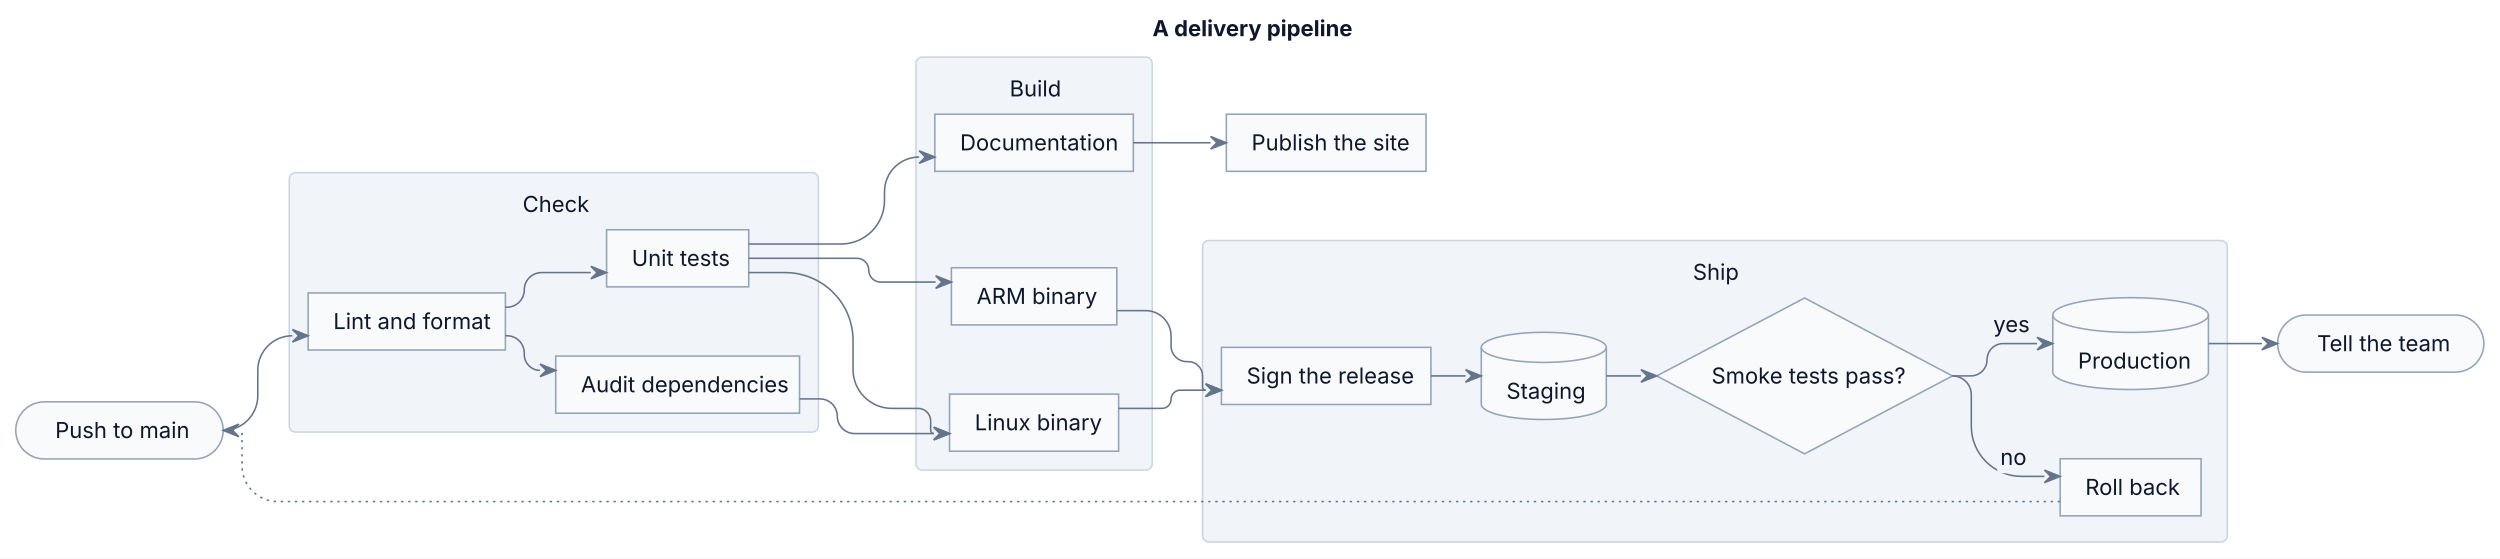
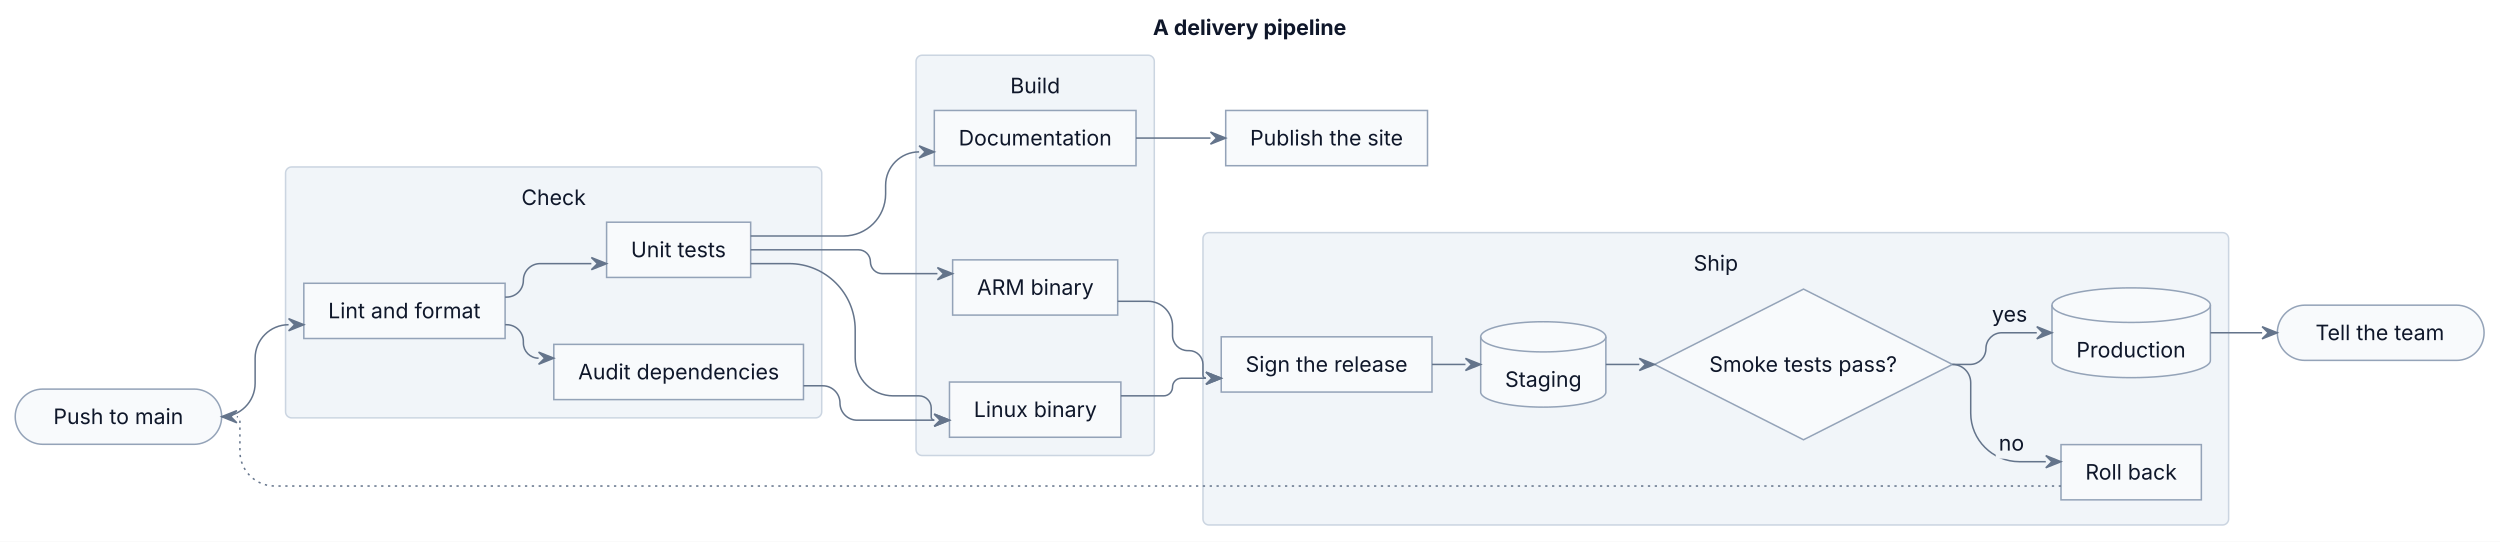
- <svg xmlns="http://www.w3.org/2000/svg" width="1589" height="355" viewBox="0 0 1589 355">
-   <rect x="0" y="0" width="1589" height="355" fill="#FFFFFF" />
+ <svg xmlns="http://www.w3.org/2000/svg" width="1643" height="356" viewBox="0 0 1643 356">
+   <rect x="0" y="0" width="1643" height="356" fill="#FFFFFF" />
  <g transform="translate(10,36.3)">
    <g>
-       <rect x="0" y="219.11" width="131.85" height="36.3" rx="18.15" ry="18.15" fill="#F8FAFC" stroke="#94A3B8" stroke-width="1" />
-       <rect x="173.85" y="73.43" width="336.34" height="164.89" rx="4" ry="4" fill="#F1F5F9" stroke="#CBD5E1" stroke-width="1" />
-       <rect x="185.85" y="149.88" width="125.38" height="36.3" fill="#F8FAFC" stroke="#94A3B8" stroke-width="1" />
-       <rect x="375.54" y="109.73" width="90.35" height="36.3" fill="#F8FAFC" stroke="#94A3B8" stroke-width="1" />
-       <rect x="343.23" y="190.02" width="154.96" height="36.3" fill="#F8FAFC" stroke="#94A3B8" stroke-width="1" />
-       <rect x="572.19" y="0" width="150.15" height="262.5" rx="4" ry="4" fill="#F1F5F9" stroke="#CBD5E1" stroke-width="1" />
-       <rect x="593.53" y="214.2" width="107.47" height="36.3" fill="#F8FAFC" stroke="#94A3B8" stroke-width="1" />
-       <rect x="594.71" y="133.9" width="105.12" height="36.3" fill="#F8FAFC" stroke="#94A3B8" stroke-width="1" />
-       <rect x="584.19" y="36.3" width="126.15" height="36.3" fill="#F8FAFC" stroke="#94A3B8" stroke-width="1" />
-       <rect x="754.34" y="116.59" width="651.32" height="191.56" rx="4" ry="4" fill="#F1F5F9" stroke="#CBD5E1" stroke-width="1" />
-       <rect x="766.34" y="184.48" width="133.16" height="36.3" fill="#F8FAFC" stroke="#94A3B8" stroke-width="1" />
-       <path d="M931.51,184.48 A39.74,9.72 0 0 1 1010.98,184.48 L1010.98,220.78 A39.74,9.72 0 0 1 931.51,220.78 Z" fill="#F8FAFC" stroke="#94A3B8" stroke-width="1" />
-       <path d="M931.51,184.48 A39.74,9.72 0 0 0 1010.98,184.48" fill="none" stroke="#94A3B8" stroke-width="1" />
-       <polygon points="1136.97,153.11 1230.96,202.63 1136.97,252.15 1042.98,202.63" fill="#F8FAFC" stroke="#94A3B8" stroke-width="1" />
-       <path d="M1294.75,163.93 A49.46,11.04 0 0 1 1393.67,163.93 L1393.67,200.23 A49.46,11.04 0 0 1 1294.75,200.23 Z" fill="#F8FAFC" stroke="#94A3B8" stroke-width="1" />
-       <path d="M1294.75,163.93 A49.46,11.04 0 0 0 1393.67,163.93" fill="none" stroke="#94A3B8" stroke-width="1" />
-       <rect x="1299.42" y="255.27" width="89.57" height="36.3" fill="#F8FAFC" stroke="#94A3B8" stroke-width="1" />
-       <rect x="769.46" y="36.3" width="126.93" height="36.3" fill="#F8FAFC" stroke="#94A3B8" stroke-width="1" />
-       <rect x="1437.67" y="163.93" width="131.07" height="36.3" rx="18.15" ry="18.15" fill="#F8FAFC" stroke="#94A3B8" stroke-width="1" />
+       <rect x="0" y="219.4" width="135.67" height="36.3" rx="18.15" ry="18.15" fill="#F8FAFC" stroke="#94A3B8" stroke-width="1" />
+       <rect x="177.67" y="73.43" width="352.36" height="164.89" rx="4" ry="4" fill="#F1F5F9" stroke="#CBD5E1" stroke-width="1" />
+       <rect x="189.67" y="149.87" width="132.28" height="36.3" fill="#F8FAFC" stroke="#94A3B8" stroke-width="1" />
+       <rect x="388.65" y="109.73" width="94.69" height="36.3" fill="#F8FAFC" stroke="#94A3B8" stroke-width="1" />
+       <rect x="353.96" y="190.02" width="164.08" height="36.3" fill="#F8FAFC" stroke="#94A3B8" stroke-width="1" />
+       <rect x="592.03" y="0" width="156.56" height="263.07" rx="4" ry="4" fill="#F1F5F9" stroke="#CBD5E1" stroke-width="1" />
+       <rect x="613.99" y="214.77" width="112.65" height="36.3" fill="#F8FAFC" stroke="#94A3B8" stroke-width="1" />
+       <rect x="616.07" y="134.48" width="108.48" height="36.3" fill="#F8FAFC" stroke="#94A3B8" stroke-width="1" />
+       <rect x="604.03" y="36.3" width="132.56" height="36.3" fill="#F8FAFC" stroke="#94A3B8" stroke-width="1" />
+       <rect x="780.59" y="116.59" width="674.06" height="192.13" rx="4" ry="4" fill="#F1F5F9" stroke="#CBD5E1" stroke-width="1" />
+       <rect x="792.59" y="185.06" width="138.51" height="36.3" fill="#F8FAFC" stroke="#94A3B8" stroke-width="1" />
+       <path d="M963.11,185.06 A41.13,9.92 0 0 1 1045.37,185.06 L1045.37,221.35 A41.13,9.92 0 0 1 963.11,221.35 Z" fill="#F8FAFC" stroke="#94A3B8" stroke-width="1" />
+       <path d="M963.11,185.06 A41.13,9.92 0 0 0 1045.37,185.06" fill="none" stroke="#94A3B8" stroke-width="1" />
+       <polygon points="1175.26,153.69 1273.15,203.21 1175.26,252.72 1077.37,203.21" fill="#F8FAFC" stroke="#94A3B8" stroke-width="1" />
+       <path d="M1338.57,164.25 A52.04,11.36 0 0 1 1442.66,164.25 L1442.66,200.54 A52.04,11.36 0 0 1 1338.57,200.54 Z" fill="#F8FAFC" stroke="#94A3B8" stroke-width="1" />
+       <path d="M1338.57,164.25 A52.04,11.36 0 0 0 1442.66,164.25" fill="none" stroke="#94A3B8" stroke-width="1" />
+       <rect x="1344.49" y="255.9" width="92.24" height="36.3" fill="#F8FAFC" stroke="#94A3B8" stroke-width="1" />
+       <rect x="795.53" y="36.3" width="132.63" height="36.3" fill="#F8FAFC" stroke="#94A3B8" stroke-width="1" />
+       <rect x="1486.66" y="164.25" width="135.88" height="36.3" rx="18.15" ry="18.15" fill="#F8FAFC" stroke="#94A3B8" stroke-width="1" />
    </g>
    <g id="lines">
-       <path d="M131.85,237.26 L131.85,237.26 C144,237.26 153.85,227.41 153.85,215.26 L153.85,199.1 C153.85,186.95 163.7,177.1 175.85,177.1 L175.85,177.1" fill="none" stroke="#64748B" stroke-width="1" />
-       <path d="M465.89,136.95 L489.03,136.95 C512.87,136.95 532.19,156.27 532.19,180.11 L532.19,198.6 C532.19,212.23 543.24,223.27 556.86,223.27 L573.53,223.27 C577.95,223.27 581.53,226.86 581.53,231.27 L581.53,237.27 C581.53,238.38 582.43,239.27 583.53,239.27 L583.53,239.27" fill="none" stroke="#64748B" stroke-width="1" />
-       <path d="M465.89,127.88 L534.64,127.88 C538.81,127.88 542.19,131.26 542.19,135.43 L542.19,135.43 C542.19,139.6 545.57,142.98 549.74,142.98 L584.71,142.98" fill="none" stroke="#64748B" stroke-width="1" />
-       <path d="M498.19,217.25 L511.18,217.25 C517.26,217.25 522.19,222.18 522.19,228.26 L522.19,228.26 C522.19,234.34 527.12,239.27 533.21,239.27 L583.53,239.27" fill="none" stroke="#64748B" stroke-width="1" />
-       <path d="M465.89,118.8 L524.55,118.8 C539.82,118.8 552.19,106.43 552.19,91.16 L552.19,85.52 C552.19,73.37 562.04,63.52 574.19,63.52 L574.19,63.52" fill="none" stroke="#64748B" stroke-width="1" />
-       <path d="M701.01,223.27 L728.56,223.27 C731.75,223.27 734.34,220.68 734.34,217.49 L734.34,217.49 C734.34,214.3 736.93,211.71 740.13,211.71 L756.34,211.71" fill="none" stroke="#64748B" stroke-width="1" />
-       <path d="M699.83,161.13 L718.13,161.13 C727.08,161.13 734.34,168.39 734.34,177.34 L734.34,183.56 C734.34,189.08 738.82,193.56 744.34,193.56 L745.27,193.56 C750.28,193.56 754.34,197.62 754.34,202.63 L754.34,209.71 C754.34,210.81 755.24,211.71 756.34,211.71 L756.34,211.71" fill="none" stroke="#64748B" stroke-width="1" />
-       <polyline points="710.34,54.44 759.46,54.44" fill="none" stroke="#64748B" stroke-width="1" />
-       <path d="M1299.42,282.49 L166.47,282.49 C153.98,282.49 143.85,272.37 143.85,259.88 L143.85,239.26 C143.85,238.16 142.96,237.26 141.85,237.26 L141.85,237.26" fill="none" stroke="#64748B" stroke-width="1" stroke-dasharray="1.5,3" />
-       <polyline points="1393.67,182.08 1427.67,182.08" fill="none" stroke="#64748B" stroke-width="1" />
-       <path d="M311.23,158.95 L312.23,158.95 C318.31,158.95 323.23,154.02 323.23,147.95 L323.23,147.95 C323.23,141.87 328.16,136.95 334.23,136.95 L365.54,136.95" fill="none" stroke="#64748B" stroke-width="1" />
-       <path d="M311.23,177.1 L312.23,177.1 C318.31,177.1 323.23,182.02 323.23,188.1 L323.23,189.1 C323.23,194.62 327.71,199.1 333.23,199.1 L333.23,199.1" fill="none" stroke="#64748B" stroke-width="1" />
-       <polyline points="899.51,202.63 921.51,202.63" fill="none" stroke="#64748B" stroke-width="1" />
-       <polyline points="1010.98,202.63 1032.98,202.63" fill="none" stroke="#64748B" stroke-width="1" />
-       <path d="M1230.96,202.63 L1242.69,202.63 C1248.36,202.63 1252.96,198.03 1252.96,192.36 L1252.96,192.36 C1252.96,186.68 1257.56,182.08 1263.24,182.08 L1284.75,182.08" fill="none" stroke="#64748B" stroke-width="1" />
-       <path d="M1230.96,202.63 L1230.96,202.63 C1237.59,202.63 1242.96,208 1242.96,214.63 L1242.96,234.56 C1242.96,252.2 1257.26,266.49 1274.89,266.49 L1289.42,266.49" fill="none" stroke="#64748B" stroke-width="1" />
-       <polygon points="175.85,181.1 185.85,177.1 175.85,173.1 179.85,177.1" fill="#64748B" stroke="#64748B" stroke-width="1" />
-       <polygon points="583.53,243.27 593.53,239.27 583.53,235.27 587.53,239.27" fill="#64748B" stroke="#64748B" stroke-width="1" />
-       <polygon points="584.71,146.98 594.71,142.98 584.71,138.98 588.71,142.98" fill="#64748B" stroke="#64748B" stroke-width="1" />
-       <polygon points="583.53,243.27 593.53,239.27 583.53,235.27 587.53,239.27" fill="#64748B" stroke="#64748B" stroke-width="1" />
-       <polygon points="574.19,67.52 584.19,63.52 574.19,59.52 578.19,63.52" fill="#64748B" stroke="#64748B" stroke-width="1" />
-       <polygon points="756.34,215.71 766.34,211.71 756.34,207.71 760.34,211.71" fill="#64748B" stroke="#64748B" stroke-width="1" />
-       <polygon points="756.34,215.71 766.34,211.71 756.34,207.71 760.34,211.71" fill="#64748B" stroke="#64748B" stroke-width="1" />
-       <polygon points="759.46,58.44 769.46,54.44 759.46,50.44 763.46,54.44" fill="#64748B" stroke="#64748B" stroke-width="1" />
-       <polygon points="141.85,233.26 131.85,237.26 141.85,241.26 137.85,237.26" fill="#64748B" stroke="#64748B" stroke-width="1" />
-       <polygon points="1427.67,186.08 1437.67,182.08 1427.67,178.08 1431.67,182.08" fill="#64748B" stroke="#64748B" stroke-width="1" />
-       <polygon points="365.54,140.95 375.54,136.95 365.54,132.95 369.54,136.95" fill="#64748B" stroke="#64748B" stroke-width="1" />
-       <polygon points="333.23,203.1 343.23,199.1 333.23,195.1 337.23,199.1" fill="#64748B" stroke="#64748B" stroke-width="1" />
-       <polygon points="921.51,206.63 931.51,202.63 921.51,198.63 925.51,202.63" fill="#64748B" stroke="#64748B" stroke-width="1" />
-       <polygon points="1032.98,206.63 1042.98,202.63 1032.98,198.63 1036.98,202.63" fill="#64748B" stroke="#64748B" stroke-width="1" />
-       <polygon points="1284.75,186.08 1294.75,182.08 1284.75,178.08 1288.75,182.08" fill="#64748B" stroke="#64748B" stroke-width="1" />
-       <polygon points="1289.42,270.49 1299.42,266.49 1289.42,262.49 1293.42,266.49" fill="#64748B" stroke="#64748B" stroke-width="1" />
+       <path d="M135.67,237.55 L135.67,237.55 C147.82,237.55 157.67,227.7 157.67,215.55 L157.67,199.1 C157.67,186.95 167.52,177.1 179.67,177.1 L179.67,177.1" fill="none" stroke="#64748B" stroke-width="1" />
+       <path d="M483.34,136.95 L508.58,136.95 C532.58,136.95 552.03,156.4 552.03,180.4 L552.03,198.87 C552.03,212.66 563.21,223.85 577.01,223.85 L593.99,223.85 C598.4,223.85 601.99,227.43 601.99,231.85 L601.99,237.85 C601.99,238.95 602.88,239.85 603.99,239.85 L603.99,239.85" fill="none" stroke="#64748B" stroke-width="1" />
+       <path d="M483.34,127.87 L554.19,127.87 C558.52,127.87 562.03,131.38 562.03,135.71 L562.03,135.71 C562.03,140.04 565.54,143.55 569.87,143.55 L606.07,143.55" fill="none" stroke="#64748B" stroke-width="1" />
+       <path d="M518.03,217.24 L530.73,217.24 C536.97,217.24 542.03,222.3 542.03,228.55 L542.03,228.55 C542.03,234.79 547.09,239.85 553.33,239.85 L603.99,239.85" fill="none" stroke="#64748B" stroke-width="1" />
+       <path d="M483.34,118.8 L544.39,118.8 C559.66,118.8 572.03,106.43 572.03,91.16 L572.03,85.52 C572.03,73.37 581.88,63.52 594.03,63.52 L594.03,63.52" fill="none" stroke="#64748B" stroke-width="1" />
+       <path d="M726.64,223.85 L754.81,223.85 C758,223.85 760.59,221.26 760.59,218.06 L760.59,218.06 C760.59,214.87 763.18,212.28 766.38,212.28 L782.59,212.28" fill="none" stroke="#64748B" stroke-width="1" />
+       <path d="M724.55,161.7 L744.38,161.7 C753.33,161.7 760.59,168.96 760.59,177.92 L760.59,184.13 C760.59,189.66 765.07,194.13 770.59,194.13 L771.52,194.13 C776.53,194.13 780.59,198.2 780.59,203.21 L780.59,210.28 C780.59,211.39 781.49,212.28 782.59,212.28 L782.59,212.28" fill="none" stroke="#64748B" stroke-width="1" />
+       <polyline points="736.59,54.44 785.53,54.44" fill="none" stroke="#64748B" stroke-width="1" />
+       <path d="M1344.49,283.12 L170.46,283.12 C157.88,283.12 147.67,272.92 147.67,260.33 L147.67,239.55 C147.67,238.44 146.78,237.55 145.67,237.55 L145.67,237.55" fill="none" stroke="#64748B" stroke-width="1" stroke-dasharray="1.5,3" />
+       <polyline points="1442.66,182.39 1476.66,182.39" fill="none" stroke="#64748B" stroke-width="1" />
+       <path d="M321.96,158.95 L322.96,158.95 C329.03,158.95 333.96,154.02 333.96,147.95 L333.96,147.95 C333.96,141.87 338.88,136.95 344.96,136.95 L378.65,136.95" fill="none" stroke="#64748B" stroke-width="1" />
+       <path d="M321.96,177.1 L322.96,177.1 C329.03,177.1 333.96,182.02 333.96,188.1 L333.96,189.1 C333.96,194.62 338.43,199.1 343.96,199.1 L343.96,199.1" fill="none" stroke="#64748B" stroke-width="1" />
+       <polyline points="931.11,203.21 953.11,203.21" fill="none" stroke="#64748B" stroke-width="1" />
+       <polyline points="1045.37,203.21 1067.37,203.21" fill="none" stroke="#64748B" stroke-width="1" />
+       <path d="M1273.15,203.21 L1284.74,203.21 C1290.49,203.21 1295.15,198.55 1295.15,192.8 L1295.15,192.8 C1295.15,187.05 1299.81,182.39 1305.55,182.39 L1328.57,182.39" fill="none" stroke="#64748B" stroke-width="1" />
+       <path d="M1273.15,203.21 L1273.15,203.21 C1279.78,203.21 1285.15,208.58 1285.15,215.21 L1285.15,235.17 C1285.15,252.82 1299.46,267.12 1317.11,267.12 L1334.49,267.12" fill="none" stroke="#64748B" stroke-width="1" />
+       <polygon points="179.67,181.1 189.67,177.1 179.67,173.1 183.67,177.1" fill="#64748B" stroke="#64748B" stroke-width="1" />
+       <polygon points="603.99,243.85 613.99,239.85 603.99,235.85 607.99,239.85" fill="#64748B" stroke="#64748B" stroke-width="1" />
+       <polygon points="606.07,147.55 616.07,143.55 606.07,139.55 610.07,143.55" fill="#64748B" stroke="#64748B" stroke-width="1" />
+       <polygon points="603.99,243.85 613.99,239.85 603.99,235.85 607.99,239.85" fill="#64748B" stroke="#64748B" stroke-width="1" />
+       <polygon points="594.03,67.52 604.03,63.52 594.03,59.52 598.03,63.52" fill="#64748B" stroke="#64748B" stroke-width="1" />
+       <polygon points="782.59,216.28 792.59,212.28 782.59,208.28 786.59,212.28" fill="#64748B" stroke="#64748B" stroke-width="1" />
+       <polygon points="782.59,216.28 792.59,212.28 782.59,208.28 786.59,212.28" fill="#64748B" stroke="#64748B" stroke-width="1" />
+       <polygon points="785.53,58.44 795.53,54.44 785.53,50.44 789.53,54.44" fill="#64748B" stroke="#64748B" stroke-width="1" />
+       <polygon points="145.67,233.55 135.67,237.55 145.67,241.55 141.67,237.55" fill="#64748B" stroke="#64748B" stroke-width="1" />
+       <polygon points="1476.66,186.39 1486.66,182.39 1476.66,178.39 1480.66,182.39" fill="#64748B" stroke="#64748B" stroke-width="1" />
+       <polygon points="378.65,140.95 388.65,136.95 378.65,132.95 382.65,136.95" fill="#64748B" stroke="#64748B" stroke-width="1" />
+       <polygon points="343.96,203.1 353.96,199.1 343.96,195.1 347.96,199.1" fill="#64748B" stroke="#64748B" stroke-width="1" />
+       <polygon points="953.11,207.21 963.11,203.21 953.11,199.21 957.11,203.21" fill="#64748B" stroke="#64748B" stroke-width="1" />
+       <polygon points="1067.37,207.21 1077.37,203.21 1067.37,199.21 1071.37,203.21" fill="#64748B" stroke="#64748B" stroke-width="1" />
+       <polygon points="1328.57,186.39 1338.57,182.39 1328.57,178.39 1332.57,182.39" fill="#64748B" stroke="#64748B" stroke-width="1" />
+       <polygon points="1334.49,271.12 1344.49,267.12 1334.49,263.12 1338.49,267.12" fill="#64748B" stroke="#64748B" stroke-width="1" />
    </g>
    <g>
      <text font-family="Inter, ui-sans-serif, system-ui, -apple-system, &quot;Segoe UI&quot;, &quot;DejaVu Sans&quot;, &quot;Liberation Sans&quot;, Arial, Liberation Sans, Arimo, Helvetica, Nimbus Sans, sans-serif, &quot;Noto Color Emoji&quot;, &quot;Apple Color Emoji&quot;, &quot;Segoe UI Emoji&quot;" xml:space="preserve">
-         <tspan x="25.07" y="242.1" font-size="14" fill="#0F172A" textLength="81.7" lengthAdjust="spacing">Push to main</tspan>
+         <tspan x="25.07" y="242.39" font-size="14" fill="#0F172A" textLength="85.53" lengthAdjust="spacing">Push to main</tspan>
      </text>
      <text font-family="Inter, ui-sans-serif, system-ui, -apple-system, &quot;Segoe UI&quot;, &quot;DejaVu Sans&quot;, &quot;Liberation Sans&quot;, Arial, Liberation Sans, Arimo, Helvetica, Nimbus Sans, sans-serif, &quot;Noto Color Emoji&quot;, &quot;Apple Color Emoji&quot;, &quot;Segoe UI Emoji&quot;" xml:space="preserve">
-         <tspan x="322.18" y="98.42" font-size="14" fill="#0F172A" textLength="39.68" lengthAdjust="spacing">Check</tspan>
+         <tspan x="332.68" y="98.42" font-size="14" fill="#0F172A" textLength="42.34" lengthAdjust="spacing">Check</tspan>
      </text>
      <text font-family="Inter, ui-sans-serif, system-ui, -apple-system, &quot;Segoe UI&quot;, &quot;DejaVu Sans&quot;, &quot;Liberation Sans&quot;, Arial, Liberation Sans, Arimo, Helvetica, Nimbus Sans, sans-serif, &quot;Noto Color Emoji&quot;, &quot;Apple Color Emoji&quot;, &quot;Segoe UI Emoji&quot;" xml:space="preserve">
-         <tspan x="201.85" y="172.87" font-size="14" fill="#0F172A" textLength="93.38" lengthAdjust="spacing">Lint and format</tspan>
+         <tspan x="205.67" y="172.87" font-size="14" fill="#0F172A" textLength="100.28" lengthAdjust="spacing">Lint and format</tspan>
      </text>
      <text font-family="Inter, ui-sans-serif, system-ui, -apple-system, &quot;Segoe UI&quot;, &quot;DejaVu Sans&quot;, &quot;Liberation Sans&quot;, Arial, Liberation Sans, Arimo, Helvetica, Nimbus Sans, sans-serif, &quot;Noto Color Emoji&quot;, &quot;Apple Color Emoji&quot;, &quot;Segoe UI Emoji&quot;" xml:space="preserve">
-         <tspan x="391.54" y="132.72" font-size="14" fill="#0F172A" textLength="58.35" lengthAdjust="spacing">Unit tests</tspan>
+         <tspan x="404.65" y="132.72" font-size="14" fill="#0F172A" textLength="62.69" lengthAdjust="spacing">Unit tests</tspan>
      </text>
      <text font-family="Inter, ui-sans-serif, system-ui, -apple-system, &quot;Segoe UI&quot;, &quot;DejaVu Sans&quot;, &quot;Liberation Sans&quot;, Arial, Liberation Sans, Arimo, Helvetica, Nimbus Sans, sans-serif, &quot;Noto Color Emoji&quot;, &quot;Apple Color Emoji&quot;, &quot;Segoe UI Emoji&quot;" xml:space="preserve">
-         <tspan x="359.23" y="213.02" font-size="14" fill="#0F172A" textLength="122.96" lengthAdjust="spacing">Audit dependencies</tspan>
+         <tspan x="369.96" y="213.01" font-size="14" fill="#0F172A" textLength="132.08" lengthAdjust="spacing">Audit dependencies</tspan>
      </text>
      <text font-family="Inter, ui-sans-serif, system-ui, -apple-system, &quot;Segoe UI&quot;, &quot;DejaVu Sans&quot;, &quot;Liberation Sans&quot;, Arial, Liberation Sans, Arimo, Helvetica, Nimbus Sans, sans-serif, &quot;Noto Color Emoji&quot;, &quot;Apple Color Emoji&quot;, &quot;Segoe UI Emoji&quot;" xml:space="preserve">
-         <tspan x="631.71" y="24.99" font-size="14" fill="#0F172A" textLength="31.12" lengthAdjust="spacing">Build</tspan>
+         <tspan x="653.93" y="24.99" font-size="14" fill="#0F172A" textLength="32.77" lengthAdjust="spacing">Build</tspan>
      </text>
      <text font-family="Inter, ui-sans-serif, system-ui, -apple-system, &quot;Segoe UI&quot;, &quot;DejaVu Sans&quot;, &quot;Liberation Sans&quot;, Arial, Liberation Sans, Arimo, Helvetica, Nimbus Sans, sans-serif, &quot;Noto Color Emoji&quot;, &quot;Apple Color Emoji&quot;, &quot;Segoe UI Emoji&quot;" xml:space="preserve">
-         <tspan x="609.53" y="237.19" font-size="14" fill="#0F172A" textLength="75.47" lengthAdjust="spacing">Linux binary</tspan>
+         <tspan x="629.99" y="237.76" font-size="14" fill="#0F172A" textLength="80.65" lengthAdjust="spacing">Linux binary</tspan>
      </text>
      <text font-family="Inter, ui-sans-serif, system-ui, -apple-system, &quot;Segoe UI&quot;, &quot;DejaVu Sans&quot;, &quot;Liberation Sans&quot;, Arial, Liberation Sans, Arimo, Helvetica, Nimbus Sans, sans-serif, &quot;Noto Color Emoji&quot;, &quot;Apple Color Emoji&quot;, &quot;Segoe UI Emoji&quot;" xml:space="preserve">
-         <tspan x="610.71" y="156.9" font-size="14" fill="#0F172A" textLength="73.12" lengthAdjust="spacing">ARM binary</tspan>
+         <tspan x="632.07" y="157.47" font-size="14" fill="#0F172A" textLength="76.48" lengthAdjust="spacing">ARM binary</tspan>
      </text>
      <text font-family="Inter, ui-sans-serif, system-ui, -apple-system, &quot;Segoe UI&quot;, &quot;DejaVu Sans&quot;, &quot;Liberation Sans&quot;, Arial, Liberation Sans, Arimo, Helvetica, Nimbus Sans, sans-serif, &quot;Noto Color Emoji&quot;, &quot;Apple Color Emoji&quot;, &quot;Segoe UI Emoji&quot;" xml:space="preserve">
-         <tspan x="600.19" y="59.29" font-size="14" fill="#0F172A" textLength="94.15" lengthAdjust="spacing">Documentation</tspan>
+         <tspan x="620.03" y="59.29" font-size="14" fill="#0F172A" textLength="100.56" lengthAdjust="spacing">Documentation</tspan>
      </text>
      <text font-family="Inter, ui-sans-serif, system-ui, -apple-system, &quot;Segoe UI&quot;, &quot;DejaVu Sans&quot;, &quot;Liberation Sans&quot;, Arial, Liberation Sans, Arimo, Helvetica, Nimbus Sans, sans-serif, &quot;Noto Color Emoji&quot;, &quot;Apple Color Emoji&quot;, &quot;Segoe UI Emoji&quot;" xml:space="preserve">
-         <tspan x="1066" y="141.58" font-size="14" fill="#0F172A" textLength="28.01" lengthAdjust="spacing">Ship</tspan>
+         <tspan x="1103.02" y="141.58" font-size="14" fill="#0F172A" textLength="29.22" lengthAdjust="spacing">Ship</tspan>
      </text>
      <text font-family="Inter, ui-sans-serif, system-ui, -apple-system, &quot;Segoe UI&quot;, &quot;DejaVu Sans&quot;, &quot;Liberation Sans&quot;, Arial, Liberation Sans, Arimo, Helvetica, Nimbus Sans, sans-serif, &quot;Noto Color Emoji&quot;, &quot;Apple Color Emoji&quot;, &quot;Segoe UI Emoji&quot;" xml:space="preserve">
-         <tspan x="782.34" y="207.48" font-size="14" fill="#0F172A" textLength="101.16" lengthAdjust="spacing">Sign the release</tspan>
+         <tspan x="808.59" y="208.05" font-size="14" fill="#0F172A" textLength="106.51" lengthAdjust="spacing">Sign the release</tspan>
      </text>
      <text font-family="Inter, ui-sans-serif, system-ui, -apple-system, &quot;Segoe UI&quot;, &quot;DejaVu Sans&quot;, &quot;Liberation Sans&quot;, Arial, Liberation Sans, Arimo, Helvetica, Nimbus Sans, sans-serif, &quot;Noto Color Emoji&quot;, &quot;Apple Color Emoji&quot;, &quot;Segoe UI Emoji&quot;" xml:space="preserve">
-         <tspan x="947.51" y="217.19" font-size="14" fill="#0F172A" textLength="47.47" lengthAdjust="spacing">Staging</tspan>
+         <tspan x="979.11" y="217.97" font-size="14" fill="#0F172A" textLength="50.26" lengthAdjust="spacing">Staging</tspan>
      </text>
      <text font-family="Inter, ui-sans-serif, system-ui, -apple-system, &quot;Segoe UI&quot;, &quot;DejaVu Sans&quot;, &quot;Liberation Sans&quot;, Arial, Liberation Sans, Arimo, Helvetica, Nimbus Sans, sans-serif, &quot;Noto Color Emoji&quot;, &quot;Apple Color Emoji&quot;, &quot;Segoe UI Emoji&quot;" xml:space="preserve">
-         <tspan x="1077.84" y="207.48" font-size="14" fill="#0F172A" textLength="118.27" lengthAdjust="spacing">Smoke tests pass?</tspan>
+         <tspan x="1113.33" y="208.05" font-size="14" fill="#0F172A" textLength="123.84" lengthAdjust="spacing">Smoke tests pass?</tspan>
      </text>
      <text font-family="Inter, ui-sans-serif, system-ui, -apple-system, &quot;Segoe UI&quot;, &quot;DejaVu Sans&quot;, &quot;Liberation Sans&quot;, Arial, Liberation Sans, Arimo, Helvetica, Nimbus Sans, sans-serif, &quot;Noto Color Emoji&quot;, &quot;Apple Color Emoji&quot;, &quot;Segoe UI Emoji&quot;" xml:space="preserve">
-         <tspan x="1310.75" y="197.97" font-size="14" fill="#0F172A" textLength="66.92" lengthAdjust="spacing">Production</tspan>
+         <tspan x="1354.57" y="198.6" font-size="14" fill="#0F172A" textLength="72.09" lengthAdjust="spacing">Production</tspan>
      </text>
      <text font-family="Inter, ui-sans-serif, system-ui, -apple-system, &quot;Segoe UI&quot;, &quot;DejaVu Sans&quot;, &quot;Liberation Sans&quot;, Arial, Liberation Sans, Arimo, Helvetica, Nimbus Sans, sans-serif, &quot;Noto Color Emoji&quot;, &quot;Apple Color Emoji&quot;, &quot;Segoe UI Emoji&quot;" xml:space="preserve">
-         <tspan x="1315.42" y="278.26" font-size="14" fill="#0F172A" textLength="57.57" lengthAdjust="spacing">Roll back</tspan>
+         <tspan x="1360.49" y="278.89" font-size="14" fill="#0F172A" textLength="60.24" lengthAdjust="spacing">Roll back</tspan>
      </text>
-       <rect x="1254.96" y="159.78" width="25.78" height="20.3" rx="2" ry="2" fill="#F1F5F9" />
+       <rect x="1297.15" y="160.1" width="27.42" height="20.3" rx="2" ry="2" fill="#F1F5F9" />
      <text font-family="Inter, ui-sans-serif, system-ui, -apple-system, &quot;Segoe UI&quot;, &quot;DejaVu Sans&quot;, &quot;Liberation Sans&quot;, Arial, Liberation Sans, Arimo, Helvetica, Nimbus Sans, sans-serif, &quot;Noto Color Emoji&quot;, &quot;Apple Color Emoji&quot;, &quot;Segoe UI Emoji&quot;" xml:space="preserve">
-         <tspan x="1256.96" y="174.78" font-size="14" fill="#0F172A" textLength="21.78" lengthAdjust="spacing">yes</tspan>
+         <tspan x="1299.15" y="175.09" font-size="14" fill="#0F172A" textLength="23.42" lengthAdjust="spacing">yes</tspan>
      </text>
-       <rect x="1259.38" y="244.2" width="19.57" height="20.3" rx="2" ry="2" fill="#F1F5F9" />
+       <rect x="1301.59" y="244.83" width="20.67" height="20.3" rx="2" ry="2" fill="#F1F5F9" />
      <text font-family="Inter, ui-sans-serif, system-ui, -apple-system, &quot;Segoe UI&quot;, &quot;DejaVu Sans&quot;, &quot;Liberation Sans&quot;, Arial, Liberation Sans, Arimo, Helvetica, Nimbus Sans, sans-serif, &quot;Noto Color Emoji&quot;, &quot;Apple Color Emoji&quot;, &quot;Segoe UI Emoji&quot;" xml:space="preserve">
-         <tspan x="1261.38" y="259.19" font-size="14" fill="#0F172A" textLength="15.57" lengthAdjust="spacing">no</tspan>
+         <tspan x="1303.59" y="259.82" font-size="14" fill="#0F172A" textLength="16.67" lengthAdjust="spacing">no</tspan>
      </text>
      <text font-family="Inter, ui-sans-serif, system-ui, -apple-system, &quot;Segoe UI&quot;, &quot;DejaVu Sans&quot;, &quot;Liberation Sans&quot;, Arial, Liberation Sans, Arimo, Helvetica, Nimbus Sans, sans-serif, &quot;Noto Color Emoji&quot;, &quot;Apple Color Emoji&quot;, &quot;Segoe UI Emoji&quot;" xml:space="preserve">
-         <tspan x="785.46" y="59.29" font-size="14" fill="#0F172A" textLength="94.93" lengthAdjust="spacing">Publish the site</tspan>
+         <tspan x="811.53" y="59.29" font-size="14" fill="#0F172A" textLength="100.63" lengthAdjust="spacing">Publish the site</tspan>
      </text>
      <text font-family="Inter, ui-sans-serif, system-ui, -apple-system, &quot;Segoe UI&quot;, &quot;DejaVu Sans&quot;, &quot;Liberation Sans&quot;, Arial, Liberation Sans, Arimo, Helvetica, Nimbus Sans, sans-serif, &quot;Noto Color Emoji&quot;, &quot;Apple Color Emoji&quot;, &quot;Segoe UI Emoji&quot;" xml:space="preserve">
-         <tspan x="1462.74" y="186.92" font-size="14" fill="#0F172A" textLength="80.92" lengthAdjust="spacing">Tell the team</tspan>
+         <tspan x="1511.73" y="187.24" font-size="14" fill="#0F172A" textLength="85.74" lengthAdjust="spacing">Tell the team</tspan>
      </text>
      <text font-family="Inter, ui-sans-serif, system-ui, -apple-system, &quot;Segoe UI&quot;, &quot;DejaVu Sans&quot;, &quot;Liberation Sans&quot;, Arial, Liberation Sans, Arimo, Helvetica, Nimbus Sans, sans-serif, &quot;Noto Color Emoji&quot;, &quot;Apple Color Emoji&quot;, &quot;Segoe UI Emoji&quot;" xml:space="preserve">
-         <tspan x="722.51" y="-13.3" font-size="14" fill="#0F172A" font-weight="bold" textLength="123.72" lengthAdjust="spacing">A delivery pipeline</tspan>
+         <tspan x="747.7" y="-13.3" font-size="14" fill="#0F172A" font-weight="bold" textLength="127.15" lengthAdjust="spacing">A delivery pipeline</tspan>
      </text>
    </g>
  </g>
</svg>
